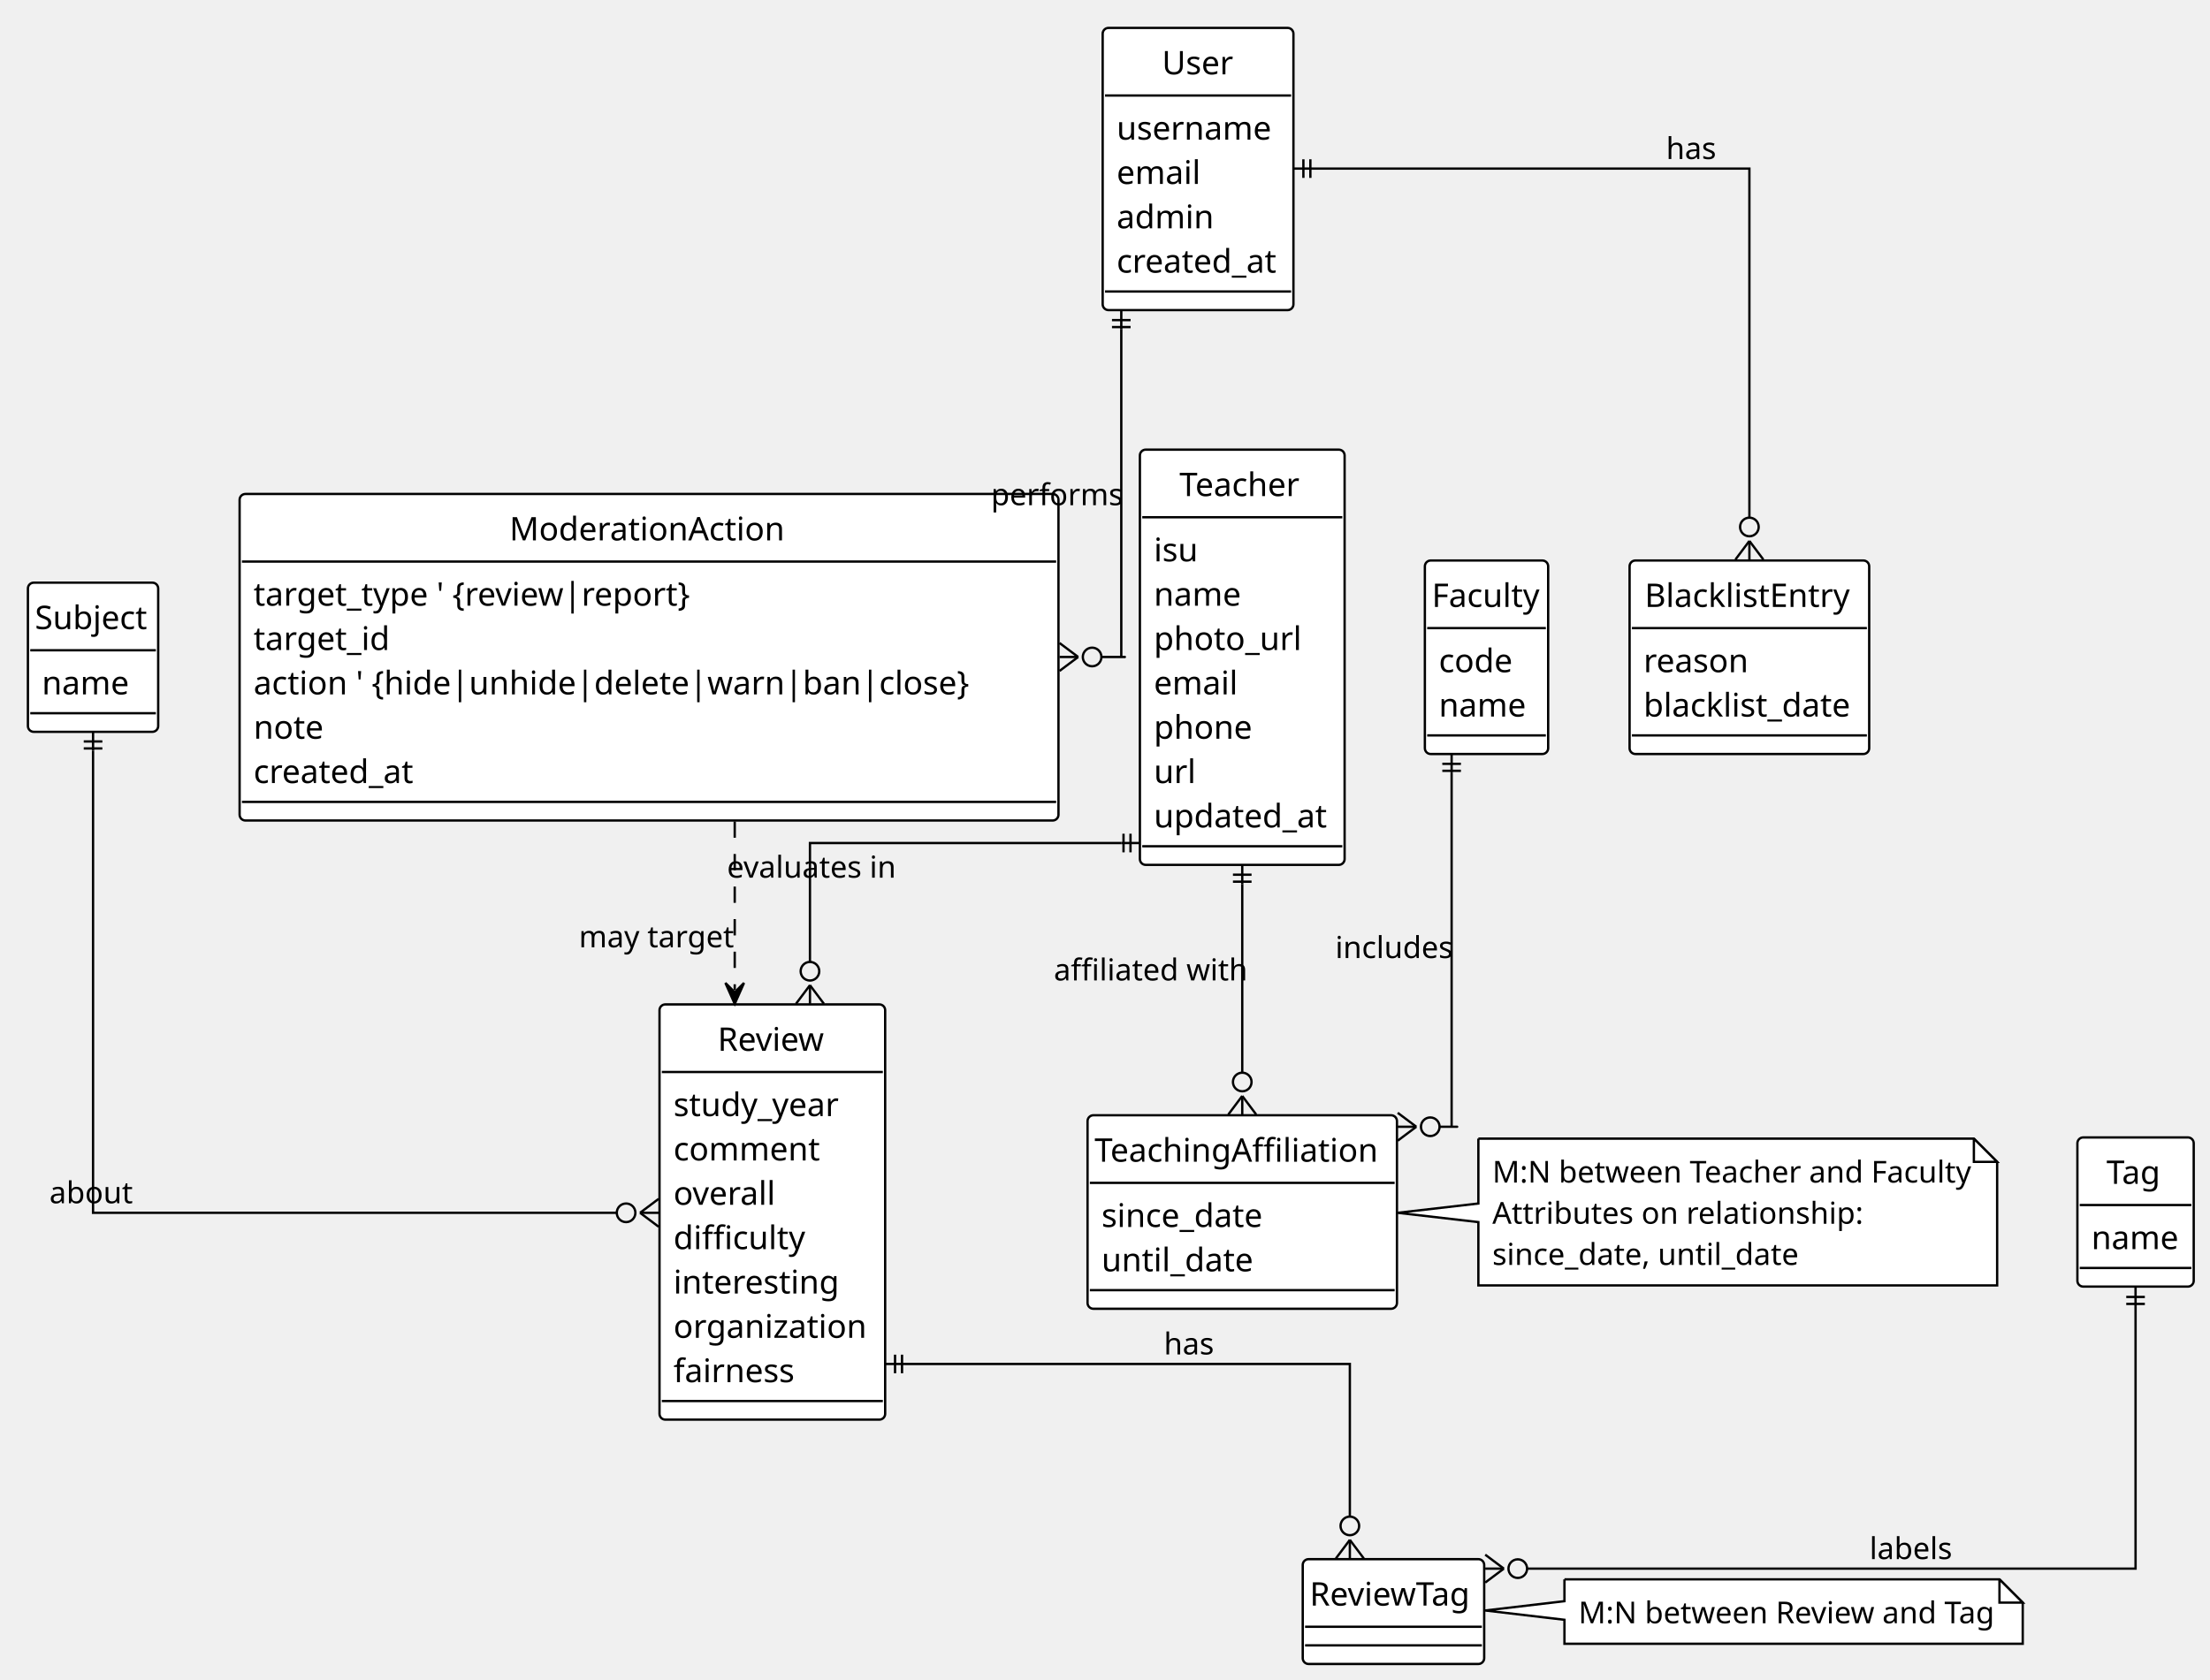
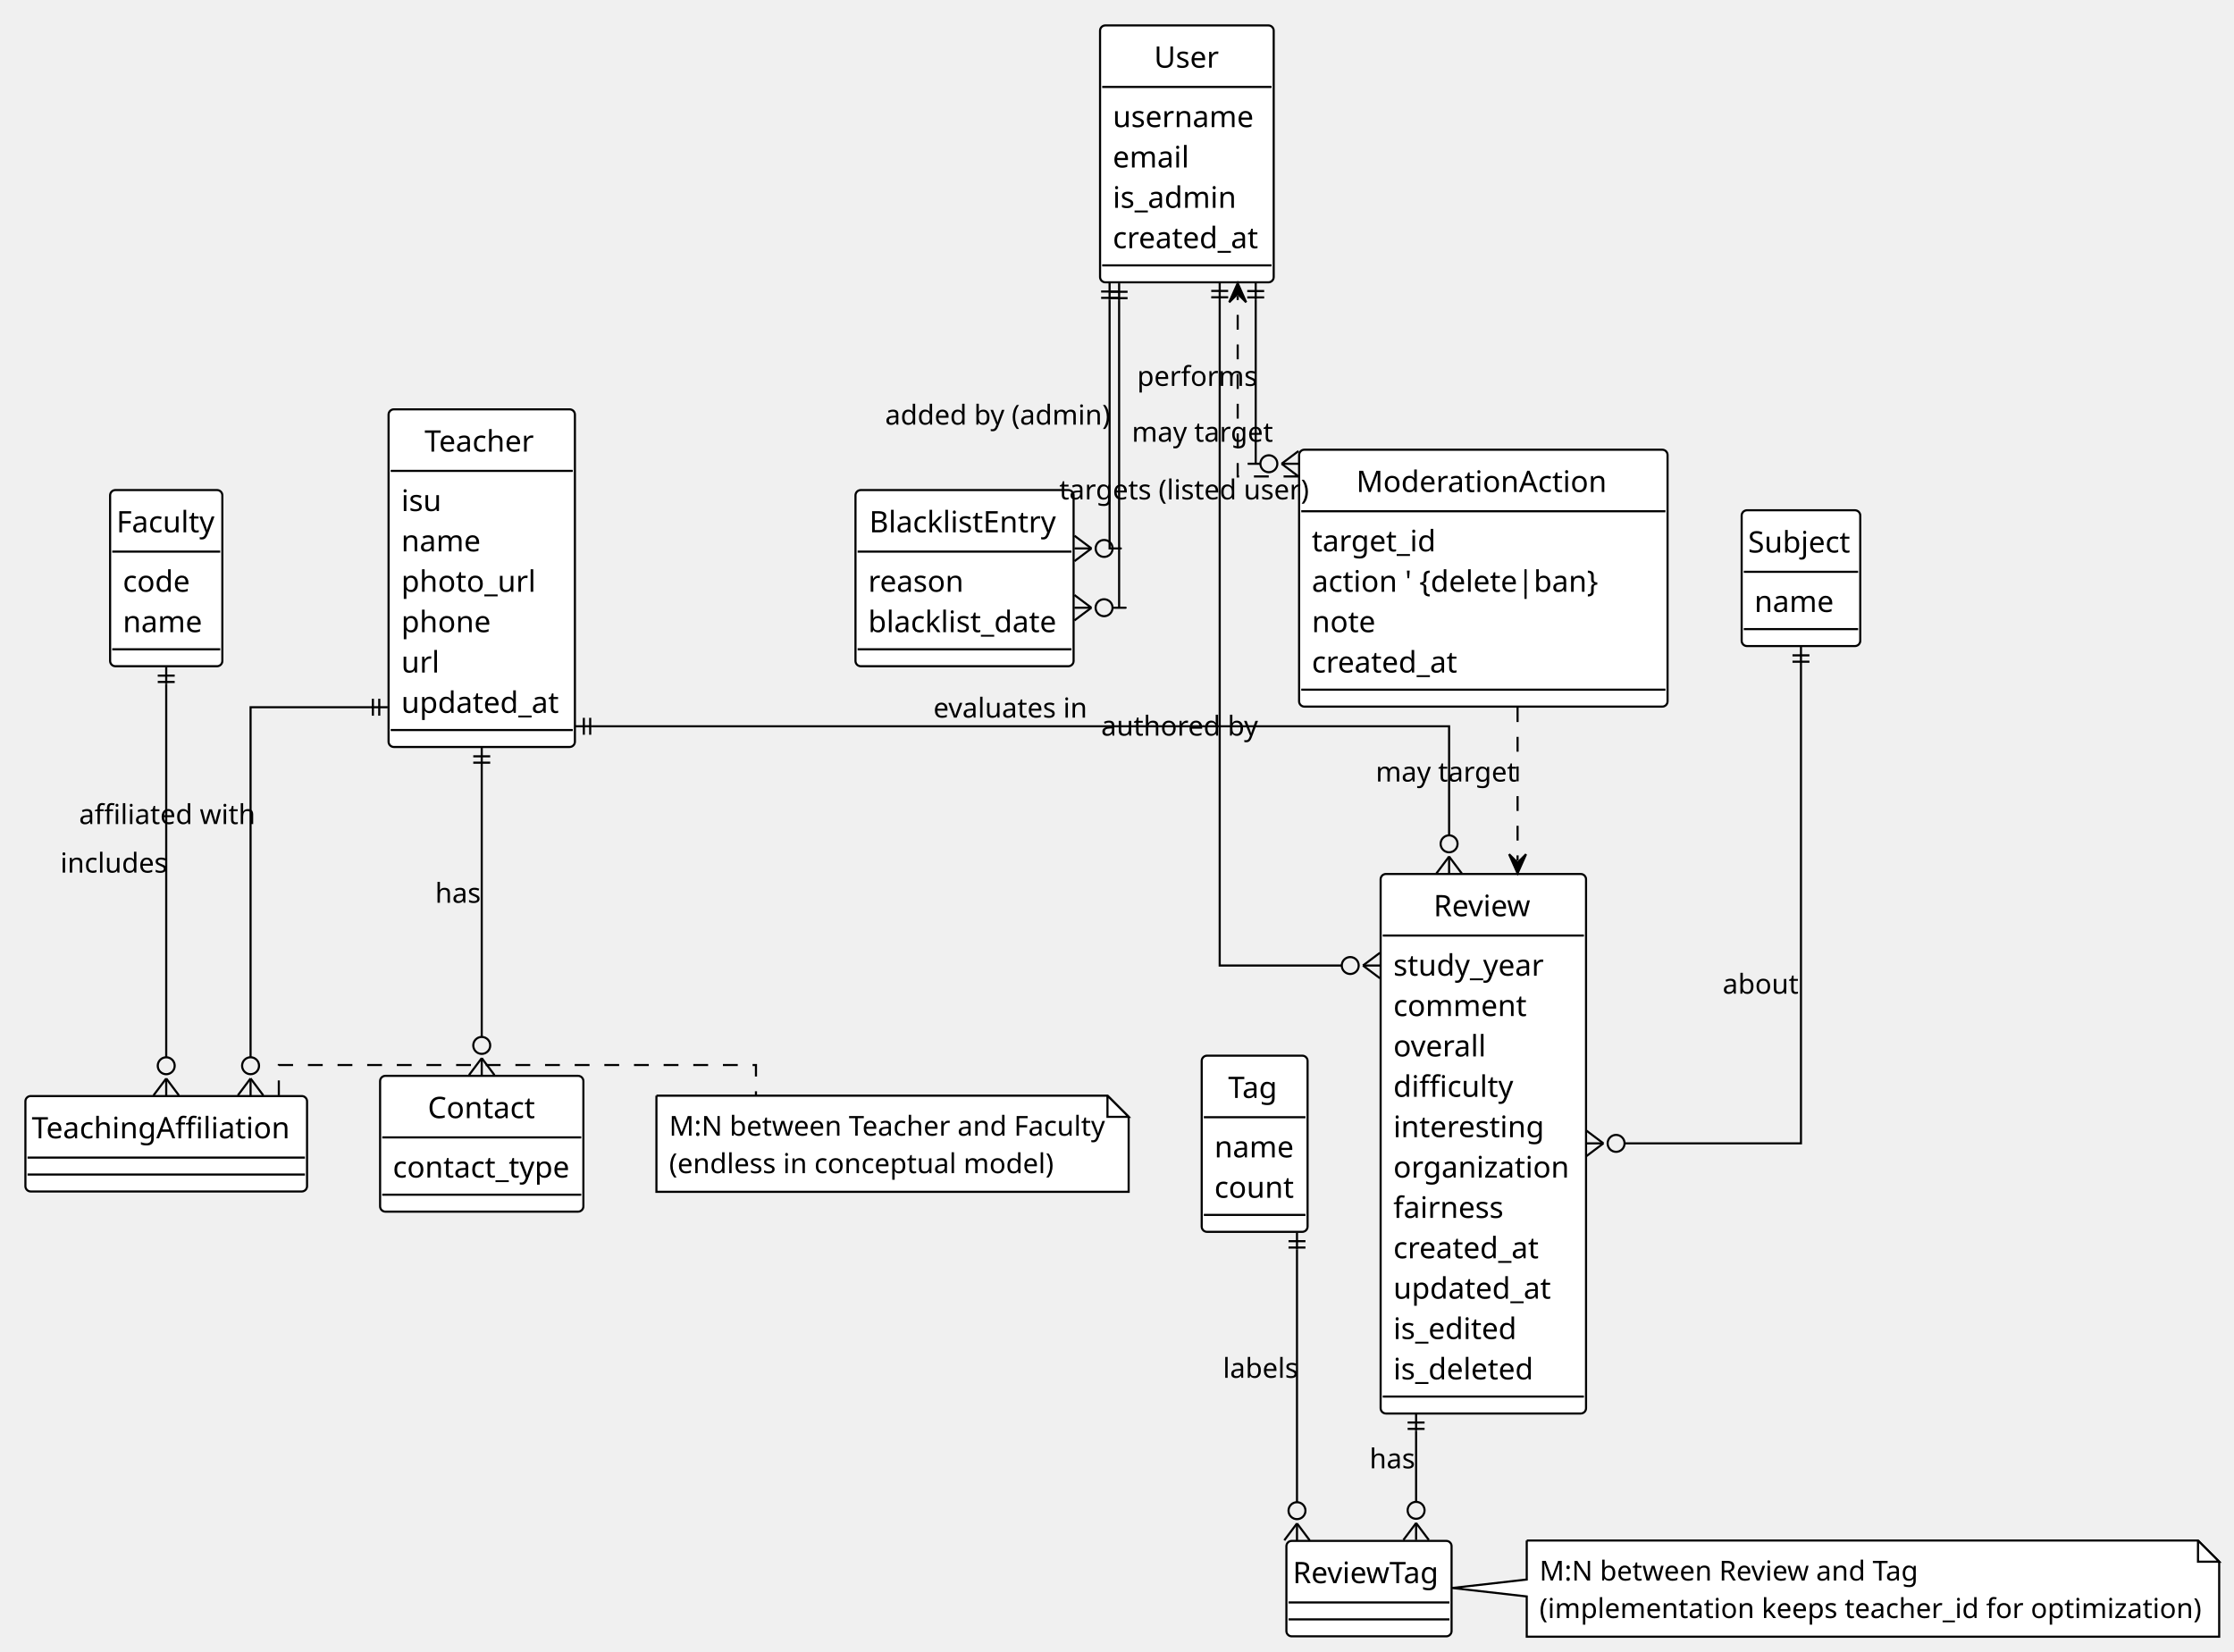
- <svg xmlns="http://www.w3.org/2000/svg" contentStyleType="text/css" height="722px" preserveAspectRatio="none" style="width:950px;height:722px;background:#FFFFFF;" version="1.1" viewBox="0 0 950 722" width="950px" zoomAndPan="magnify">
+ <svg xmlns="http://www.w3.org/2000/svg" contentStyleType="text/css" height="780px" preserveAspectRatio="none" style="width:1055px;height:780px;background:#FFFFFF;" version="1.1" viewBox="0 0 1055 780" width="1055px" zoomAndPan="magnify">
  <defs />
  <g>
    <g id="elem_User">
-       <rect codeLine="6" fill="#FFFFFF" height="121.34" id="User" rx="2.5" ry="2.5" style="stroke:#000000;stroke-width:1.0;" width="82" x="474" y="12" />
-       <text fill="#000000" font-family="Verdana" font-size="14" lengthAdjust="spacing" textLength="31" x="499.5" y="31.966">User</text>
-       <line style="stroke:#000000;stroke-width:1.0;" x1="475" x2="555" y1="41.068" y2="41.068" />
-       <text fill="#000000" font-family="Verdana" font-size="14" lengthAdjust="spacing" textLength="68" x="480" y="60.034">username</text>
-       <text fill="#000000" font-family="Verdana" font-size="14" lengthAdjust="spacing" textLength="37" x="480" y="79.102">email</text>
-       <text fill="#000000" font-family="Verdana" font-size="14" lengthAdjust="spacing" textLength="43" x="480" y="98.17">admin</text>
-       <text fill="#000000" font-family="Verdana" font-size="14" lengthAdjust="spacing" textLength="70" x="480" y="117.238">created_at</text>
-       <line style="stroke:#000000;stroke-width:1.0;" x1="475" x2="555" y1="125.34" y2="125.34" />
+       <rect codeLine="6" fill="#FFFFFF" height="121.34" id="User" rx="2.5" ry="2.5" style="stroke:#000000;stroke-width:1.0;" width="82" x="519.5" y="12" />
+       <text fill="#000000" font-family="Verdana" font-size="14" lengthAdjust="spacing" textLength="31" x="545" y="31.966">User</text>
+       <line style="stroke:#000000;stroke-width:1.0;" x1="520.5" x2="600.5" y1="41.068" y2="41.068" />
+       <text fill="#000000" font-family="Verdana" font-size="14" lengthAdjust="spacing" textLength="68" x="525.5" y="60.034">username</text>
+       <text fill="#000000" font-family="Verdana" font-size="14" lengthAdjust="spacing" textLength="37" x="525.5" y="79.102">email</text>
+       <text fill="#000000" font-family="Verdana" font-size="14" lengthAdjust="spacing" textLength="60" x="525.5" y="98.17">is_admin</text>
+       <text fill="#000000" font-family="Verdana" font-size="14" lengthAdjust="spacing" textLength="70" x="525.5" y="117.238">created_at</text>
+       <line style="stroke:#000000;stroke-width:1.0;" x1="520.5" x2="600.5" y1="125.34" y2="125.34" />
    </g>
    <g id="elem_Teacher">
-       <rect codeLine="13" fill="#FFFFFF" height="178.543" id="Teacher" rx="2.5" ry="2.5" style="stroke:#000000;stroke-width:1.0;" width="88" x="490" y="193.34" />
-       <text fill="#000000" font-family="Verdana" font-size="14" lengthAdjust="spacing" textLength="54" x="507" y="213.306">Teacher</text>
-       <line style="stroke:#000000;stroke-width:1.0;" x1="491" x2="577" y1="222.408" y2="222.408" />
-       <text fill="#000000" font-family="Verdana" font-size="14" lengthAdjust="spacing" textLength="20" x="496" y="241.374">isu</text>
-       <text fill="#000000" font-family="Verdana" font-size="14" lengthAdjust="spacing" textLength="38" x="496" y="260.442">name</text>
-       <text fill="#000000" font-family="Verdana" font-size="14" lengthAdjust="spacing" textLength="64" x="496" y="279.51">photo_url</text>
-       <text fill="#000000" font-family="Verdana" font-size="14" lengthAdjust="spacing" textLength="37" x="496" y="298.578">email</text>
-       <text fill="#000000" font-family="Verdana" font-size="14" lengthAdjust="spacing" textLength="43" x="496" y="317.646">phone</text>
-       <text fill="#000000" font-family="Verdana" font-size="14" lengthAdjust="spacing" textLength="19" x="496" y="336.713">url</text>
-       <text fill="#000000" font-family="Verdana" font-size="14" lengthAdjust="spacing" textLength="76" x="496" y="355.781">updated_at</text>
-       <line style="stroke:#000000;stroke-width:1.0;" x1="491" x2="577" y1="363.883" y2="363.883" />
+       <rect codeLine="13" fill="#FFFFFF" height="159.475" id="Teacher" rx="2.5" ry="2.5" style="stroke:#000000;stroke-width:1.0;" width="88" x="183.5" y="193.34" />
+       <text fill="#000000" font-family="Verdana" font-size="14" lengthAdjust="spacing" textLength="54" x="200.5" y="213.306">Teacher</text>
+       <line style="stroke:#000000;stroke-width:1.0;" x1="184.5" x2="270.5" y1="222.408" y2="222.408" />
+       <text fill="#000000" font-family="Verdana" font-size="14" lengthAdjust="spacing" textLength="20" x="189.5" y="241.374">isu</text>
+       <text fill="#000000" font-family="Verdana" font-size="14" lengthAdjust="spacing" textLength="38" x="189.5" y="260.442">name</text>
+       <text fill="#000000" font-family="Verdana" font-size="14" lengthAdjust="spacing" textLength="64" x="189.5" y="279.51">photo_url</text>
+       <text fill="#000000" font-family="Verdana" font-size="14" lengthAdjust="spacing" textLength="43" x="189.5" y="298.578">phone</text>
+       <text fill="#000000" font-family="Verdana" font-size="14" lengthAdjust="spacing" textLength="19" x="189.5" y="317.646">url</text>
+       <text fill="#000000" font-family="Verdana" font-size="14" lengthAdjust="spacing" textLength="76" x="189.5" y="336.713">updated_at</text>
+       <line style="stroke:#000000;stroke-width:1.0;" x1="184.5" x2="270.5" y1="344.815" y2="344.815" />
+     </g>
+     <g id="elem_Contact">
+       <rect codeLine="22" fill="#FFFFFF" height="64.136" id="Contact" rx="2.5" ry="2.5" style="stroke:#000000;stroke-width:1.0;" width="96" x="179.5" y="508.15" />
+       <text fill="#000000" font-family="Verdana" font-size="14" lengthAdjust="spacing" textLength="51" x="202" y="528.116">Contact</text>
+       <line style="stroke:#000000;stroke-width:1.0;" x1="180.5" x2="274.5" y1="537.218" y2="537.218" />
+       <text fill="#000000" font-family="Verdana" font-size="14" lengthAdjust="spacing" textLength="84" x="185.5" y="556.184">contact_type</text>
+       <line style="stroke:#000000;stroke-width:1.0;" x1="180.5" x2="274.5" y1="564.286" y2="564.286" />
    </g>
    <g id="elem_Subject">
-       <rect codeLine="23" fill="#FFFFFF" height="64.136" id="Subject" rx="2.5" ry="2.5" style="stroke:#000000;stroke-width:1.0;" width="56" x="12" y="250.54" />
-       <text fill="#000000" font-family="Verdana" font-size="14" lengthAdjust="spacing" textLength="50" x="15" y="270.506">Subject</text>
-       <line style="stroke:#000000;stroke-width:1.0;" x1="13" x2="67" y1="279.608" y2="279.608" />
-       <text fill="#000000" font-family="Verdana" font-size="14" lengthAdjust="spacing" textLength="38" x="18" y="298.574">name</text>
-       <line style="stroke:#000000;stroke-width:1.0;" x1="13" x2="67" y1="306.676" y2="306.676" />
+       <rect codeLine="26" fill="#FFFFFF" height="64.136" id="Subject" rx="2.5" ry="2.5" style="stroke:#000000;stroke-width:1.0;" width="56" x="822.5" y="241.01" />
+       <text fill="#000000" font-family="Verdana" font-size="14" lengthAdjust="spacing" textLength="50" x="825.5" y="260.976">Subject</text>
+       <line style="stroke:#000000;stroke-width:1.0;" x1="823.5" x2="877.5" y1="270.078" y2="270.078" />
+       <text fill="#000000" font-family="Verdana" font-size="14" lengthAdjust="spacing" textLength="38" x="828.5" y="289.044">name</text>
+       <line style="stroke:#000000;stroke-width:1.0;" x1="823.5" x2="877.5" y1="297.146" y2="297.146" />
    </g>
    <g id="elem_Tag">
-       <rect codeLine="27" fill="#FFFFFF" height="64.136" id="Tag" rx="2.5" ry="2.5" style="stroke:#000000;stroke-width:1.0;" width="50" x="893" y="489.08" />
-       <text fill="#000000" font-family="Verdana" font-size="14" lengthAdjust="spacing" textLength="25" x="905.5" y="509.046">Tag</text>
-       <line style="stroke:#000000;stroke-width:1.0;" x1="894" x2="942" y1="518.148" y2="518.148" />
-       <text fill="#000000" font-family="Verdana" font-size="14" lengthAdjust="spacing" textLength="38" x="899" y="537.114">name</text>
-       <line style="stroke:#000000;stroke-width:1.0;" x1="894" x2="942" y1="545.216" y2="545.216" />
+       <rect codeLine="30" fill="#FFFFFF" height="83.204" id="Tag" rx="2.5" ry="2.5" style="stroke:#000000;stroke-width:1.0;" width="50" x="567.5" y="498.62" />
+       <text fill="#000000" font-family="Verdana" font-size="14" lengthAdjust="spacing" textLength="25" x="580" y="518.586">Tag</text>
+       <line style="stroke:#000000;stroke-width:1.0;" x1="568.5" x2="616.5" y1="527.688" y2="527.688" />
+       <text fill="#000000" font-family="Verdana" font-size="14" lengthAdjust="spacing" textLength="38" x="573.5" y="546.654">name</text>
+       <text fill="#000000" font-family="Verdana" font-size="14" lengthAdjust="spacing" textLength="38" x="573.5" y="565.722">count</text>
+       <line style="stroke:#000000;stroke-width:1.0;" x1="568.5" x2="616.5" y1="573.824" y2="573.824" />
    </g>
    <g id="elem_Faculty">
-       <rect codeLine="31" fill="#FFFFFF" height="83.204" id="Faculty" rx="2.5" ry="2.5" style="stroke:#000000;stroke-width:1.0;" width="53" x="612.5" y="241.01" />
-       <text fill="#000000" font-family="Verdana" font-size="14" lengthAdjust="spacing" textLength="47" x="615.5" y="260.976">Faculty</text>
-       <line style="stroke:#000000;stroke-width:1.0;" x1="613.5" x2="664.5" y1="270.078" y2="270.078" />
-       <text fill="#000000" font-family="Verdana" font-size="14" lengthAdjust="spacing" textLength="32" x="618.5" y="289.044">code</text>
-       <text fill="#000000" font-family="Verdana" font-size="14" lengthAdjust="spacing" textLength="38" x="618.5" y="308.112">name</text>
-       <line style="stroke:#000000;stroke-width:1.0;" x1="613.5" x2="664.5" y1="316.214" y2="316.214" />
+       <rect codeLine="35" fill="#FFFFFF" height="83.204" id="Faculty" rx="2.5" ry="2.5" style="stroke:#000000;stroke-width:1.0;" width="53" x="52" y="231.47" />
+       <text fill="#000000" font-family="Verdana" font-size="14" lengthAdjust="spacing" textLength="47" x="55" y="251.436">Faculty</text>
+       <line style="stroke:#000000;stroke-width:1.0;" x1="53" x2="104" y1="260.538" y2="260.538" />
+       <text fill="#000000" font-family="Verdana" font-size="14" lengthAdjust="spacing" textLength="32" x="58" y="279.504">code</text>
+       <text fill="#000000" font-family="Verdana" font-size="14" lengthAdjust="spacing" textLength="38" x="58" y="298.572">name</text>
+       <line style="stroke:#000000;stroke-width:1.0;" x1="53" x2="104" y1="306.674" y2="306.674" />
    </g>
    <g id="elem_TeachingAffiliation">
-       <rect codeLine="37" fill="#FFFFFF" height="83.204" id="TeachingAffiliation" rx="2.5" ry="2.5" style="stroke:#000000;stroke-width:1.0;" width="133" x="467.5" y="479.55" />
-       <text fill="#000000" font-family="Verdana" font-size="14" lengthAdjust="spacing" textLength="127" x="470.5" y="499.516">TeachingAffiliation</text>
-       <line style="stroke:#000000;stroke-width:1.0;" x1="468.5" x2="599.5" y1="508.618" y2="508.618" />
-       <text fill="#000000" font-family="Verdana" font-size="14" lengthAdjust="spacing" textLength="71" x="473.5" y="527.584">since_date</text>
-       <text fill="#000000" font-family="Verdana" font-size="14" lengthAdjust="spacing" textLength="67" x="473.5" y="546.652">until_date</text>
-       <line style="stroke:#000000;stroke-width:1.0;" x1="468.5" x2="599.5" y1="554.754" y2="554.754" />
+       <rect codeLine="40" fill="#FFFFFF" height="45.068" id="TeachingAffiliation" rx="2.5" ry="2.5" style="stroke:#000000;stroke-width:1.0;" width="133" x="12" y="517.69" />
+       <text fill="#000000" font-family="Verdana" font-size="14" lengthAdjust="spacing" textLength="127" x="15" y="537.656">TeachingAffiliation</text>
+       <line style="stroke:#000000;stroke-width:1.0;" x1="13" x2="144" y1="546.758" y2="546.758" />
+       <line style="stroke:#000000;stroke-width:1.0;" x1="13" x2="144" y1="554.758" y2="554.758" />
    </g>
    <g id="elem_Review">
-       <rect codeLine="42" fill="#FFFFFF" height="178.543" id="Review" rx="2.5" ry="2.5" style="stroke:#000000;stroke-width:1.0;" width="97" x="283.5" y="431.88" />
-       <text fill="#000000" font-family="Verdana" font-size="14" lengthAdjust="spacing" textLength="47" x="308.5" y="451.846">Review</text>
-       <line style="stroke:#000000;stroke-width:1.0;" x1="284.5" x2="379.5" y1="460.948" y2="460.948" />
-       <text fill="#000000" font-family="Verdana" font-size="14" lengthAdjust="spacing" textLength="72" x="289.5" y="479.914">study_year</text>
-       <text fill="#000000" font-family="Verdana" font-size="14" lengthAdjust="spacing" textLength="63" x="289.5" y="498.982">comment</text>
-       <text fill="#000000" font-family="Verdana" font-size="14" lengthAdjust="spacing" textLength="45" x="289.5" y="518.05">overall</text>
-       <text fill="#000000" font-family="Verdana" font-size="14" lengthAdjust="spacing" textLength="59" x="289.5" y="537.118">difficulty</text>
-       <text fill="#000000" font-family="Verdana" font-size="14" lengthAdjust="spacing" textLength="74" x="289.5" y="556.186">interesting</text>
-       <text fill="#000000" font-family="Verdana" font-size="14" lengthAdjust="spacing" textLength="85" x="289.5" y="575.253">organization</text>
-       <text fill="#000000" font-family="Verdana" font-size="14" lengthAdjust="spacing" textLength="54" x="289.5" y="594.321">fairness</text>
-       <line style="stroke:#000000;stroke-width:1.0;" x1="284.5" x2="379.5" y1="602.423" y2="602.423" />
+       <rect codeLine="43" fill="#FFFFFF" height="254.815" id="Review" rx="2.5" ry="2.5" style="stroke:#000000;stroke-width:1.0;" width="97" x="652" y="412.81" />
+       <text fill="#000000" font-family="Verdana" font-size="14" lengthAdjust="spacing" textLength="47" x="677" y="432.776">Review</text>
+       <line style="stroke:#000000;stroke-width:1.0;" x1="653" x2="748" y1="441.878" y2="441.878" />
+       <text fill="#000000" font-family="Verdana" font-size="14" lengthAdjust="spacing" textLength="72" x="658" y="460.844">study_year</text>
+       <text fill="#000000" font-family="Verdana" font-size="14" lengthAdjust="spacing" textLength="63" x="658" y="479.912">comment</text>
+       <text fill="#000000" font-family="Verdana" font-size="14" lengthAdjust="spacing" textLength="45" x="658" y="498.98">overall</text>
+       <text fill="#000000" font-family="Verdana" font-size="14" lengthAdjust="spacing" textLength="59" x="658" y="518.048">difficulty</text>
+       <text fill="#000000" font-family="Verdana" font-size="14" lengthAdjust="spacing" textLength="74" x="658" y="537.115">interesting</text>
+       <text fill="#000000" font-family="Verdana" font-size="14" lengthAdjust="spacing" textLength="85" x="658" y="556.183">organization</text>
+       <text fill="#000000" font-family="Verdana" font-size="14" lengthAdjust="spacing" textLength="54" x="658" y="575.251">fairness</text>
+       <text fill="#000000" font-family="Verdana" font-size="14" lengthAdjust="spacing" textLength="70" x="658" y="594.319">created_at</text>
+       <text fill="#000000" font-family="Verdana" font-size="14" lengthAdjust="spacing" textLength="76" x="658" y="613.387">updated_at</text>
+       <text fill="#000000" font-family="Verdana" font-size="14" lengthAdjust="spacing" textLength="60" x="658" y="632.455">is_edited</text>
+       <text fill="#000000" font-family="Verdana" font-size="14" lengthAdjust="spacing" textLength="68" x="658" y="651.523">is_deleted</text>
+       <line style="stroke:#000000;stroke-width:1.0;" x1="653" x2="748" y1="659.625" y2="659.625" />
    </g>
    <g id="elem_ReviewTag">
-       <rect codeLine="53" fill="#FFFFFF" height="45.068" id="ReviewTag" rx="2.5" ry="2.5" style="stroke:#000000;stroke-width:1.0;" width="78" x="560" y="670.42" />
-       <text fill="#000000" font-family="Verdana" font-size="14" lengthAdjust="spacing" textLength="72" x="563" y="690.386">ReviewTag</text>
-       <line style="stroke:#000000;stroke-width:1.0;" x1="561" x2="637" y1="699.488" y2="699.488" />
-       <line style="stroke:#000000;stroke-width:1.0;" x1="561" x2="637" y1="707.488" y2="707.488" />
+       <rect codeLine="57" fill="#FFFFFF" height="45.068" id="ReviewTag" rx="2.5" ry="2.5" style="stroke:#000000;stroke-width:1.0;" width="78" x="607.5" y="727.8" />
+       <text fill="#000000" font-family="Verdana" font-size="14" lengthAdjust="spacing" textLength="72" x="610.5" y="747.766">ReviewTag</text>
+       <line style="stroke:#000000;stroke-width:1.0;" x1="608.5" x2="684.5" y1="756.868" y2="756.868" />
+       <line style="stroke:#000000;stroke-width:1.0;" x1="608.5" x2="684.5" y1="764.868" y2="764.868" />
    </g>
    <g id="elem_BlacklistEntry">
-       <rect codeLine="56" fill="#FFFFFF" height="83.204" id="BlacklistEntry" rx="2.5" ry="2.5" style="stroke:#000000;stroke-width:1.0;" width="103" x="700.5" y="241.01" />
-       <text fill="#000000" font-family="Verdana" font-size="14" lengthAdjust="spacing" textLength="90" x="707" y="260.976">BlacklistEntry</text>
-       <line style="stroke:#000000;stroke-width:1.0;" x1="701.5" x2="802.5" y1="270.078" y2="270.078" />
-       <text fill="#000000" font-family="Verdana" font-size="14" lengthAdjust="spacing" textLength="46" x="706.5" y="289.044">reason</text>
-       <text fill="#000000" font-family="Verdana" font-size="14" lengthAdjust="spacing" textLength="91" x="706.5" y="308.112">blacklist_date</text>
-       <line style="stroke:#000000;stroke-width:1.0;" x1="701.5" x2="802.5" y1="316.214" y2="316.214" />
+       <rect codeLine="60" fill="#FFFFFF" height="83.204" id="BlacklistEntry" rx="2.5" ry="2.5" style="stroke:#000000;stroke-width:1.0;" width="103" x="404" y="231.47" />
+       <text fill="#000000" font-family="Verdana" font-size="14" lengthAdjust="spacing" textLength="90" x="410.5" y="251.436">BlacklistEntry</text>
+       <line style="stroke:#000000;stroke-width:1.0;" x1="405" x2="506" y1="260.538" y2="260.538" />
+       <text fill="#000000" font-family="Verdana" font-size="14" lengthAdjust="spacing" textLength="46" x="410" y="279.504">reason</text>
+       <text fill="#000000" font-family="Verdana" font-size="14" lengthAdjust="spacing" textLength="91" x="410" y="298.572">blacklist_date</text>
+       <line style="stroke:#000000;stroke-width:1.0;" x1="405" x2="506" y1="306.674" y2="306.674" />
    </g>
    <g id="elem_ModerationAction">
-       <rect codeLine="61" fill="#FFFFFF" height="140.407" id="ModerationAction" rx="2.5" ry="2.5" style="stroke:#000000;stroke-width:1.0;" width="352" x="103" y="212.4" />
-       <text fill="#000000" font-family="Verdana" font-size="14" lengthAdjust="spacing" textLength="120" x="219" y="232.366">ModerationAction</text>
-       <line style="stroke:#000000;stroke-width:1.0;" x1="104" x2="454" y1="241.468" y2="241.468" />
-       <text fill="#000000" font-family="Verdana" font-size="14" lengthAdjust="spacing" textLength="195" x="109" y="260.434">target_type  ' {review|report}</text>
-       <text fill="#000000" font-family="Verdana" font-size="14" lengthAdjust="spacing" textLength="60" x="109" y="279.502">target_id</text>
-       <text fill="#000000" font-family="Verdana" font-size="14" lengthAdjust="spacing" textLength="340" x="109" y="298.57">action       ' {hide|unhide|delete|warn|ban|close}</text>
-       <text fill="#000000" font-family="Verdana" font-size="14" lengthAdjust="spacing" textLength="30" x="109" y="317.638">note</text>
-       <text fill="#000000" font-family="Verdana" font-size="14" lengthAdjust="spacing" textLength="70" x="109" y="336.705">created_at</text>
-       <line style="stroke:#000000;stroke-width:1.0;" x1="104" x2="454" y1="344.808" y2="344.808" />
-     </g>
-     <g id="elem_GMN21">
-       <path d="M635.5,489.59 L635.5,517.49 L600.81,521.49 L635.5,525.49 L635.5,552.708 A0,0 0 0 0 635.5,552.708 L858.5,552.708 A0,0 0 0 0 858.5,552.708 L858.5,499.59 L848.5,489.59 L635.5,489.59 A0,0 0 0 0 635.5,489.59 " fill="#FFFFFF" style="stroke:#000000;stroke-width:1.0;" />
-       <path d="M848.5,489.59 L848.5,499.59 L858.5,499.59 L848.5,489.59 " fill="#FFFFFF" style="stroke:#000000;stroke-width:1.0;" />
-       <text fill="#000000" font-family="Verdana" font-size="13" lengthAdjust="spacing" textLength="202" x="641.5" y="508.487">M:N between Teacher and Faculty</text>
-       <text fill="#000000" font-family="Verdana" font-size="13" lengthAdjust="spacing" textLength="156" x="641.5" y="526.193">Attributes on relationship:</text>
-       <text fill="#000000" font-family="Verdana" font-size="13" lengthAdjust="spacing" textLength="129" x="641.5" y="543.899">since_date, until_date</text>
-     </g>
-     <g id="elem_GMN24">
-       <path d="M672.5,679.1 L672.5,688.49 L638.46,692.49 L672.5,696.49 L672.5,706.806 A0,0 0 0 0 672.5,706.806 L869.5,706.806 A0,0 0 0 0 869.5,706.806 L869.5,689.1 L859.5,679.1 L672.5,679.1 A0,0 0 0 0 672.5,679.1 " fill="#FFFFFF" style="stroke:#000000;stroke-width:1.0;" />
-       <path d="M859.5,679.1 L859.5,689.1 L869.5,689.1 L859.5,679.1 " fill="#FFFFFF" style="stroke:#000000;stroke-width:1.0;" />
-       <text fill="#000000" font-family="Verdana" font-size="13" lengthAdjust="spacing" textLength="176" x="678.5" y="697.997">M:N between Review and Tag</text>
+       <rect codeLine="65" fill="#FFFFFF" height="121.34" id="ModerationAction" rx="2.5" ry="2.5" style="stroke:#000000;stroke-width:1.0;" width="174" x="613.5" y="212.41" />
+       <text fill="#000000" font-family="Verdana" font-size="14" lengthAdjust="spacing" textLength="120" x="640.5" y="232.376">ModerationAction</text>
+       <line style="stroke:#000000;stroke-width:1.0;" x1="614.5" x2="786.5" y1="241.478" y2="241.478" />
+       <text fill="#000000" font-family="Verdana" font-size="14" lengthAdjust="spacing" textLength="60" x="619.5" y="260.444">target_id</text>
+       <text fill="#000000" font-family="Verdana" font-size="14" lengthAdjust="spacing" textLength="162" x="619.5" y="279.512">action       ' {delete|ban}</text>
+       <text fill="#000000" font-family="Verdana" font-size="14" lengthAdjust="spacing" textLength="30" x="619.5" y="298.58">note</text>
+       <text fill="#000000" font-family="Verdana" font-size="14" lengthAdjust="spacing" textLength="70" x="619.5" y="317.648">created_at</text>
+       <line style="stroke:#000000;stroke-width:1.0;" x1="614.5" x2="786.5" y1="325.75" y2="325.75" />
+     </g>
+     <g id="elem_GMN26">
+       <path d="M310,517.51 L310,562.922 L533,562.922 L533,527.51 L523,517.51 L310,517.51 " fill="#FFFFFF" style="stroke:#000000;stroke-width:1.0;" />
+       <path d="M523,517.51 L523,527.51 L533,527.51 L523,517.51 " fill="#FFFFFF" style="stroke:#000000;stroke-width:1.0;" />
+       <text fill="#000000" font-family="Verdana" font-size="13" lengthAdjust="spacing" textLength="202" x="316" y="536.407">M:N between Teacher and Faculty</text>
+       <text fill="#000000" font-family="Verdana" font-size="13" lengthAdjust="spacing" textLength="177" x="316" y="554.113">(endless in conceptual model)</text>
+     </g>
+     <g id="elem_GMN29">
+       <path d="M721,727.63 L721,746.04 L685.8,750.04 L721,754.04 L721,773.042 A0,0 0 0 0 721,773.042 L1048,773.042 A0,0 0 0 0 1048,773.042 L1048,737.63 L1038,727.63 L721,727.63 A0,0 0 0 0 721,727.63 " fill="#FFFFFF" style="stroke:#000000;stroke-width:1.0;" />
+       <path d="M1038,727.63 L1038,737.63 L1048,737.63 L1038,727.63 " fill="#FFFFFF" style="stroke:#000000;stroke-width:1.0;" />
+       <text fill="#000000" font-family="Verdana" font-size="13" lengthAdjust="spacing" textLength="176" x="727" y="746.527">M:N between Review and Tag</text>
+       <text fill="#000000" font-family="Verdana" font-size="13" lengthAdjust="spacing" textLength="306" x="727" y="764.233">(implementation keeps teacher_id for optimization)</text>
    </g>
    <g id="link_Teacher_Review">
-       <path codeLine="70" d="M481.96,362.49 C427.01,362.49 348.17,362.49 348.17,362.49 C348.17,362.49 348.17,377.63 348.17,413.62 " fill="none" id="Teacher-Review" style="stroke:#000000;stroke-width:1.0;" />
-       <line style="stroke:#000000;stroke-width:1.0;" x1="485.96" x2="485.96" y1="358.49" y2="366.49" />
-       <line style="stroke:#000000;stroke-width:1.0;" x1="482.96" x2="482.96" y1="358.49" y2="366.49" />
-       <line style="stroke:#000000;stroke-width:1.0;" x1="481.96" x2="489.96" y1="362.49" y2="362.49" />
-       <line style="stroke:#000000;stroke-width:1.0;" x1="348.17" x2="354.17" y1="423.62" y2="431.62" />
-       <line style="stroke:#000000;stroke-width:1.0;" x1="348.17" x2="342.17" y1="423.62" y2="431.62" />
-       <line style="stroke:#000000;stroke-width:1.0;" x1="348.17" x2="348.17" y1="423.62" y2="431.62" />
-       <ellipse cx="348.17" cy="417.62" fill="none" rx="4" ry="4" style="stroke:#000000;stroke-width:1.0;" />
-       <text fill="#000000" font-family="Verdana" font-size="13" lengthAdjust="spacing" textLength="71" x="312.5" y="377.387">evaluates in</text>
+       <path codeLine="73" d="M279.72,343.04 C394.37,343.04 684.33,343.04 684.33,343.04 C684.33,343.04 684.33,356.65 684.33,394.56 " fill="none" id="Teacher-Review" style="stroke:#000000;stroke-width:1.0;" />
+       <line style="stroke:#000000;stroke-width:1.0;" x1="275.72" x2="275.72" y1="347.04" y2="339.04" />
+       <line style="stroke:#000000;stroke-width:1.0;" x1="278.72" x2="278.72" y1="347.04" y2="339.04" />
+       <line style="stroke:#000000;stroke-width:1.0;" x1="279.72" x2="271.72" y1="343.04" y2="343.04" />
+       <line style="stroke:#000000;stroke-width:1.0;" x1="684.33" x2="690.33" y1="404.56" y2="412.56" />
+       <line style="stroke:#000000;stroke-width:1.0;" x1="684.33" x2="678.33" y1="404.56" y2="412.56" />
+       <line style="stroke:#000000;stroke-width:1.0;" x1="684.33" x2="684.33" y1="404.56" y2="412.56" />
+       <ellipse cx="684.33" cy="398.56" fill="none" rx="4" ry="4" style="stroke:#000000;stroke-width:1.0;" />
+       <text fill="#000000" font-family="Verdana" font-size="13" lengthAdjust="spacing" textLength="71" x="440.78" y="338.937">evaluates in</text>
    </g>
    <g id="link_Subject_Review">
-       <path codeLine="71" d="M40,322.82 C40,388.03 40,521.49 40,521.49 C40,521.49 182,521.49 265.13,521.49 " fill="none" id="Subject-Review" style="stroke:#000000;stroke-width:1.0;" />
-       <line style="stroke:#000000;stroke-width:1.0;" x1="36" x2="44" y1="318.82" y2="318.82" />
-       <line style="stroke:#000000;stroke-width:1.0;" x1="36" x2="44" y1="321.82" y2="321.82" />
-       <line style="stroke:#000000;stroke-width:1.0;" x1="40" x2="40" y1="322.82" y2="314.82" />
-       <line style="stroke:#000000;stroke-width:1.0;" x1="275.13" x2="283.13" y1="521.49" y2="515.49" />
-       <line style="stroke:#000000;stroke-width:1.0;" x1="275.13" x2="283.13" y1="521.49" y2="527.49" />
-       <line style="stroke:#000000;stroke-width:1.0;" x1="275.13" x2="283.13" y1="521.49" y2="521.49" />
-       <ellipse cx="269.13" cy="521.49" fill="none" rx="4" ry="4" style="stroke:#000000;stroke-width:1.0;" />
-       <text fill="#000000" font-family="Verdana" font-size="13" lengthAdjust="spacing" textLength="36" x="21.23" y="517.387">about</text>
+       <path codeLine="74" d="M850.5,313.54 C850.5,384.69 850.5,540.04 850.5,540.04 C850.5,540.04 811,540.04 767.2,540.04 " fill="none" id="Subject-Review" style="stroke:#000000;stroke-width:1.0;" />
+       <line style="stroke:#000000;stroke-width:1.0;" x1="846.5" x2="854.5" y1="309.54" y2="309.54" />
+       <line style="stroke:#000000;stroke-width:1.0;" x1="846.5" x2="854.5" y1="312.54" y2="312.54" />
+       <line style="stroke:#000000;stroke-width:1.0;" x1="850.5" x2="850.5" y1="313.54" y2="305.54" />
+       <line style="stroke:#000000;stroke-width:1.0;" x1="757.2" x2="749.2" y1="540.04" y2="546.04" />
+       <line style="stroke:#000000;stroke-width:1.0;" x1="757.2" x2="749.2" y1="540.04" y2="534.04" />
+       <line style="stroke:#000000;stroke-width:1.0;" x1="757.2" x2="749.2" y1="540.04" y2="540.04" />
+       <ellipse cx="763.2" cy="540.04" fill="none" rx="4" ry="4" style="stroke:#000000;stroke-width:1.0;" />
+       <text fill="#000000" font-family="Verdana" font-size="13" lengthAdjust="spacing" textLength="36" x="813.5" y="469.337">about</text>
+     </g>
+     <g id="link_User_Review">
+       <path codeLine="75" d="M576,141.41 C576,249.51 576,456.04 576,456.04 C576,456.04 598.77,456.04 633.65,456.04 " fill="none" id="User-Review" style="stroke:#000000;stroke-width:1.0;" />
+       <line style="stroke:#000000;stroke-width:1.0;" x1="572" x2="580" y1="137.41" y2="137.41" />
+       <line style="stroke:#000000;stroke-width:1.0;" x1="572" x2="580" y1="140.41" y2="140.41" />
+       <line style="stroke:#000000;stroke-width:1.0;" x1="576" x2="576" y1="141.41" y2="133.41" />
+       <line style="stroke:#000000;stroke-width:1.0;" x1="643.65" x2="651.65" y1="456.04" y2="450.04" />
+       <line style="stroke:#000000;stroke-width:1.0;" x1="643.65" x2="651.65" y1="456.04" y2="462.04" />
+       <line style="stroke:#000000;stroke-width:1.0;" x1="643.65" x2="651.65" y1="456.04" y2="456.04" />
+       <ellipse cx="637.65" cy="456.04" fill="none" rx="4" ry="4" style="stroke:#000000;stroke-width:1.0;" />
+       <text fill="#000000" font-family="Verdana" font-size="13" lengthAdjust="spacing" textLength="74" x="520" y="347.447">authored by</text>
    </g>
    <g id="link_Review_ReviewTag">
-       <path codeLine="72" d="M388.75,586.49 C461.05,586.49 580.25,586.49 580.25,586.49 C580.25,586.49 580.25,620.83 580.25,652.12 " fill="none" id="Review-ReviewTag" style="stroke:#000000;stroke-width:1.0;" />
-       <line style="stroke:#000000;stroke-width:1.0;" x1="384.75" x2="384.75" y1="590.49" y2="582.49" />
-       <line style="stroke:#000000;stroke-width:1.0;" x1="387.75" x2="387.75" y1="590.49" y2="582.49" />
-       <line style="stroke:#000000;stroke-width:1.0;" x1="388.75" x2="380.75" y1="586.49" y2="586.49" />
-       <line style="stroke:#000000;stroke-width:1.0;" x1="580.25" x2="586.25" y1="662.12" y2="670.12" />
-       <line style="stroke:#000000;stroke-width:1.0;" x1="580.25" x2="574.25" y1="662.12" y2="670.12" />
-       <line style="stroke:#000000;stroke-width:1.0;" x1="580.25" x2="580.25" y1="662.12" y2="670.12" />
-       <ellipse cx="580.25" cy="656.12" fill="none" rx="4" ry="4" style="stroke:#000000;stroke-width:1.0;" />
-       <text fill="#000000" font-family="Verdana" font-size="13" lengthAdjust="spacing" textLength="21" x="500.31" y="582.387">has</text>
+       <path codeLine="77" d="M668.75,675.89 C668.75,698.75 668.75,694.11 668.75,709.36 " fill="none" id="Review-ReviewTag" style="stroke:#000000;stroke-width:1.0;" />
+       <line style="stroke:#000000;stroke-width:1.0;" x1="664.75" x2="672.75" y1="671.89" y2="671.89" />
+       <line style="stroke:#000000;stroke-width:1.0;" x1="664.75" x2="672.75" y1="674.89" y2="674.89" />
+       <line style="stroke:#000000;stroke-width:1.0;" x1="668.75" x2="668.75" y1="675.89" y2="667.89" />
+       <line style="stroke:#000000;stroke-width:1.0;" x1="668.75" x2="674.75" y1="719.36" y2="727.36" />
+       <line style="stroke:#000000;stroke-width:1.0;" x1="668.75" x2="662.75" y1="719.36" y2="727.36" />
+       <line style="stroke:#000000;stroke-width:1.0;" x1="668.75" x2="668.75" y1="719.36" y2="727.36" />
+       <ellipse cx="668.75" cy="713.36" fill="none" rx="4" ry="4" style="stroke:#000000;stroke-width:1.0;" />
+       <text fill="#000000" font-family="Verdana" font-size="13" lengthAdjust="spacing" textLength="21" x="646.75" y="693.527">has</text>
    </g>
    <g id="link_Tag_ReviewTag">
-       <path codeLine="73" d="M918,561.67 C918,606.68 918,674.49 918,674.49 C918,674.49 741.78,674.49 656.44,674.49 " fill="none" id="Tag-ReviewTag" style="stroke:#000000;stroke-width:1.0;" />
-       <line style="stroke:#000000;stroke-width:1.0;" x1="914" x2="922" y1="557.67" y2="557.67" />
-       <line style="stroke:#000000;stroke-width:1.0;" x1="914" x2="922" y1="560.67" y2="560.67" />
-       <line style="stroke:#000000;stroke-width:1.0;" x1="918" x2="918" y1="561.67" y2="553.67" />
-       <line style="stroke:#000000;stroke-width:1.0;" x1="646.44" x2="638.44" y1="674.49" y2="680.49" />
-       <line style="stroke:#000000;stroke-width:1.0;" x1="646.44" x2="638.44" y1="674.49" y2="668.49" />
-       <line style="stroke:#000000;stroke-width:1.0;" x1="646.44" x2="638.44" y1="674.49" y2="674.49" />
-       <ellipse cx="652.44" cy="674.49" fill="none" rx="4" ry="4" style="stroke:#000000;stroke-width:1.0;" />
-       <text fill="#000000" font-family="Verdana" font-size="13" lengthAdjust="spacing" textLength="34" x="803.63" y="670.387">labels</text>
+       <path codeLine="78" d="M612.5,590.24 C612.5,633.95 612.5,674.77 612.5,709.53 " fill="none" id="Tag-ReviewTag" style="stroke:#000000;stroke-width:1.0;" />
+       <line style="stroke:#000000;stroke-width:1.0;" x1="608.5" x2="616.5" y1="586.24" y2="586.24" />
+       <line style="stroke:#000000;stroke-width:1.0;" x1="608.5" x2="616.5" y1="589.24" y2="589.24" />
+       <line style="stroke:#000000;stroke-width:1.0;" x1="612.5" x2="612.5" y1="590.24" y2="582.24" />
+       <line style="stroke:#000000;stroke-width:1.0;" x1="612.5" x2="618.5" y1="719.53" y2="727.53" />
+       <line style="stroke:#000000;stroke-width:1.0;" x1="612.5" x2="606.5" y1="719.53" y2="727.53" />
+       <line style="stroke:#000000;stroke-width:1.0;" x1="612.5" x2="612.5" y1="719.53" y2="727.53" />
+       <ellipse cx="612.5" cy="713.53" fill="none" rx="4" ry="4" style="stroke:#000000;stroke-width:1.0;" />
+       <text fill="#000000" font-family="Verdana" font-size="13" lengthAdjust="spacing" textLength="34" x="577.5" y="650.777">labels</text>
    </g>
    <g id="link_Teacher_TeachingAffiliation">
-       <path codeLine="75" d="M534,380.11 C534,416.86 534,431.64 534,461.24 " fill="none" id="Teacher-TeachingAffiliation" style="stroke:#000000;stroke-width:1.0;" />
-       <line style="stroke:#000000;stroke-width:1.0;" x1="530" x2="538" y1="376.11" y2="376.11" />
-       <line style="stroke:#000000;stroke-width:1.0;" x1="530" x2="538" y1="379.11" y2="379.11" />
-       <line style="stroke:#000000;stroke-width:1.0;" x1="534" x2="534" y1="380.11" y2="372.11" />
-       <line style="stroke:#000000;stroke-width:1.0;" x1="534" x2="540" y1="471.24" y2="479.24" />
-       <line style="stroke:#000000;stroke-width:1.0;" x1="534" x2="528" y1="471.24" y2="479.24" />
-       <line style="stroke:#000000;stroke-width:1.0;" x1="534" x2="534" y1="471.24" y2="479.24" />
-       <ellipse cx="534" cy="465.24" fill="none" rx="4" ry="4" style="stroke:#000000;stroke-width:1.0;" />
-       <text fill="#000000" font-family="Verdana" font-size="13" lengthAdjust="spacing" textLength="80" x="453" y="421.577">affiliated with</text>
+       <path codeLine="80" d="M175.1,334.04 C144.87,334.04 118.33,334.04 118.33,334.04 C118.33,334.04 118.33,445.69 118.33,499.37 " fill="none" id="Teacher-TeachingAffiliation" style="stroke:#000000;stroke-width:1.0;" />
+       <line style="stroke:#000000;stroke-width:1.0;" x1="179.1" x2="179.1" y1="330.04" y2="338.04" />
+       <line style="stroke:#000000;stroke-width:1.0;" x1="176.1" x2="176.1" y1="330.04" y2="338.04" />
+       <line style="stroke:#000000;stroke-width:1.0;" x1="175.1" x2="183.1" y1="334.04" y2="334.04" />
+       <line style="stroke:#000000;stroke-width:1.0;" x1="118.33" x2="124.33" y1="509.37" y2="517.37" />
+       <line style="stroke:#000000;stroke-width:1.0;" x1="118.33" x2="112.33" y1="509.37" y2="517.37" />
+       <line style="stroke:#000000;stroke-width:1.0;" x1="118.33" x2="118.33" y1="509.37" y2="517.37" />
+       <ellipse cx="118.33" cy="503.37" fill="none" rx="4" ry="4" style="stroke:#000000;stroke-width:1.0;" />
+       <text fill="#000000" font-family="Verdana" font-size="13" lengthAdjust="spacing" textLength="80" x="37.33" y="389.217">affiliated with</text>
    </g>
    <g id="link_Faculty_TeachingAffiliation">
-       <path codeLine="76" d="M624,332.44 C624,391.57 624,484.49 624,484.49 C624,484.49 632.08,484.49 618.82,484.49 " fill="none" id="Faculty-TeachingAffiliation" style="stroke:#000000;stroke-width:1.0;" />
-       <line style="stroke:#000000;stroke-width:1.0;" x1="620" x2="628" y1="328.44" y2="328.44" />
-       <line style="stroke:#000000;stroke-width:1.0;" x1="620" x2="628" y1="331.44" y2="331.44" />
-       <line style="stroke:#000000;stroke-width:1.0;" x1="624" x2="624" y1="332.44" y2="324.44" />
-       <line style="stroke:#000000;stroke-width:1.0;" x1="608.82" x2="600.82" y1="484.49" y2="490.49" />
-       <line style="stroke:#000000;stroke-width:1.0;" x1="608.82" x2="600.82" y1="484.49" y2="478.49" />
-       <line style="stroke:#000000;stroke-width:1.0;" x1="608.82" x2="600.82" y1="484.49" y2="484.49" />
-       <ellipse cx="614.82" cy="484.49" fill="none" rx="4" ry="4" style="stroke:#000000;stroke-width:1.0;" />
-       <text fill="#000000" font-family="Verdana" font-size="13" lengthAdjust="spacing" textLength="49" x="574" y="411.947">includes</text>
+       <path codeLine="81" d="M78.5,323.11 C78.5,380.27 78.5,454.52 78.5,499.38 " fill="none" id="Faculty-TeachingAffiliation" style="stroke:#000000;stroke-width:1.0;" />
+       <line style="stroke:#000000;stroke-width:1.0;" x1="74.5" x2="82.5" y1="319.11" y2="319.11" />
+       <line style="stroke:#000000;stroke-width:1.0;" x1="74.5" x2="82.5" y1="322.11" y2="322.11" />
+       <line style="stroke:#000000;stroke-width:1.0;" x1="78.5" x2="78.5" y1="323.11" y2="315.11" />
+       <line style="stroke:#000000;stroke-width:1.0;" x1="78.5" x2="84.5" y1="509.38" y2="517.38" />
+       <line style="stroke:#000000;stroke-width:1.0;" x1="78.5" x2="72.5" y1="509.38" y2="517.38" />
+       <line style="stroke:#000000;stroke-width:1.0;" x1="78.5" x2="78.5" y1="509.38" y2="517.38" />
+       <ellipse cx="78.5" cy="503.38" fill="none" rx="4" ry="4" style="stroke:#000000;stroke-width:1.0;" />
+       <text fill="#000000" font-family="Verdana" font-size="13" lengthAdjust="spacing" textLength="49" x="28.5" y="412.147">includes</text>
+     </g>
+     <g id="link_Teacher_Contact">
+       <path codeLine="83" d="M227.5,361.23 C227.5,413.02 227.5,451.64 227.5,489.77 " fill="none" id="Teacher-Contact" style="stroke:#000000;stroke-width:1.0;" />
+       <line style="stroke:#000000;stroke-width:1.0;" x1="223.5" x2="231.5" y1="357.23" y2="357.23" />
+       <line style="stroke:#000000;stroke-width:1.0;" x1="223.5" x2="231.5" y1="360.23" y2="360.23" />
+       <line style="stroke:#000000;stroke-width:1.0;" x1="227.5" x2="227.5" y1="361.23" y2="353.23" />
+       <line style="stroke:#000000;stroke-width:1.0;" x1="227.5" x2="233.5" y1="499.77" y2="507.77" />
+       <line style="stroke:#000000;stroke-width:1.0;" x1="227.5" x2="221.5" y1="499.77" y2="507.77" />
+       <line style="stroke:#000000;stroke-width:1.0;" x1="227.5" x2="227.5" y1="499.77" y2="507.77" />
+       <ellipse cx="227.5" cy="493.77" fill="none" rx="4" ry="4" style="stroke:#000000;stroke-width:1.0;" />
+       <text fill="#000000" font-family="Verdana" font-size="13" lengthAdjust="spacing" textLength="21" x="205.5" y="426.397">has</text>
    </g>
    <g id="link_User_BlacklistEntry">
-       <path codeLine="78" d="M564.28,72.49 C632.18,72.49 752,72.49 752,72.49 C752,72.49 752,161.27 752,222.59 " fill="none" id="User-BlacklistEntry" style="stroke:#000000;stroke-width:1.0;" />
-       <line style="stroke:#000000;stroke-width:1.0;" x1="560.28" x2="560.28" y1="76.49" y2="68.49" />
-       <line style="stroke:#000000;stroke-width:1.0;" x1="563.28" x2="563.28" y1="76.49" y2="68.49" />
-       <line style="stroke:#000000;stroke-width:1.0;" x1="564.28" x2="556.28" y1="72.49" y2="72.49" />
-       <line style="stroke:#000000;stroke-width:1.0;" x1="752" x2="758" y1="232.59" y2="240.59" />
-       <line style="stroke:#000000;stroke-width:1.0;" x1="752" x2="746" y1="232.59" y2="240.59" />
-       <line style="stroke:#000000;stroke-width:1.0;" x1="752" x2="752" y1="232.59" y2="240.59" />
-       <ellipse cx="752" cy="226.59" fill="none" rx="4" ry="4" style="stroke:#000000;stroke-width:1.0;" />
-       <text fill="#000000" font-family="Verdana" font-size="13" lengthAdjust="spacing" textLength="21" x="716.19" y="68.387">has</text>
+       <path codeLine="85" d="M524,141.69 C524,196.05 524,259.04 524,259.04 C524,259.04 534.97,259.04 525.42,259.04 " fill="none" id="User-BlacklistEntry" style="stroke:#000000;stroke-width:1.0;" />
+       <line style="stroke:#000000;stroke-width:1.0;" x1="520" x2="528" y1="137.69" y2="137.69" />
+       <line style="stroke:#000000;stroke-width:1.0;" x1="520" x2="528" y1="140.69" y2="140.69" />
+       <line style="stroke:#000000;stroke-width:1.0;" x1="524" x2="524" y1="141.69" y2="133.69" />
+       <line style="stroke:#000000;stroke-width:1.0;" x1="515.42" x2="507.42" y1="259.04" y2="265.04" />
+       <line style="stroke:#000000;stroke-width:1.0;" x1="515.42" x2="507.42" y1="259.04" y2="253.04" />
+       <line style="stroke:#000000;stroke-width:1.0;" x1="515.42" x2="507.42" y1="259.04" y2="259.04" />
+       <ellipse cx="521.42" cy="259.04" fill="none" rx="4" ry="4" style="stroke:#000000;stroke-width:1.0;" />
+       <text fill="#000000" font-family="Verdana" font-size="13" lengthAdjust="spacing" textLength="105" x="418" y="200.557">added by (admin)</text>
+     </g>
+     <g id="link_User_BlacklistEntry">
+       <path codeLine="86" d="M528.5,141.81 C528.5,205.17 528.5,287.04 528.5,287.04 C528.5,287.04 537.28,287.04 525.39,287.04 " fill="none" id="User-BlacklistEntry-1" style="stroke:#000000;stroke-width:1.0;" />
+       <line style="stroke:#000000;stroke-width:1.0;" x1="524.5" x2="532.5" y1="137.81" y2="137.81" />
+       <line style="stroke:#000000;stroke-width:1.0;" x1="524.5" x2="532.5" y1="140.81" y2="140.81" />
+       <line style="stroke:#000000;stroke-width:1.0;" x1="528.5" x2="528.5" y1="141.81" y2="133.81" />
+       <line style="stroke:#000000;stroke-width:1.0;" x1="515.39" x2="507.39" y1="287.04" y2="293.04" />
+       <line style="stroke:#000000;stroke-width:1.0;" x1="515.39" x2="507.39" y1="287.04" y2="281.04" />
+       <line style="stroke:#000000;stroke-width:1.0;" x1="515.39" x2="507.39" y1="287.04" y2="287.04" />
+       <ellipse cx="521.39" cy="287.04" fill="none" rx="4" ry="4" style="stroke:#000000;stroke-width:1.0;" />
+       <text fill="#000000" font-family="Verdana" font-size="13" lengthAdjust="spacing" textLength="115" x="500.25" y="235.877">targets (listed user)</text>
    </g>
    <g id="link_User_ModerationAction">
-       <path codeLine="79" d="M482,141.64 C482,203.59 482,282.49 482,282.49 C482,282.49 489.58,282.49 473.46,282.49 " fill="none" id="User-ModerationAction" style="stroke:#000000;stroke-width:1.0;" />
-       <line style="stroke:#000000;stroke-width:1.0;" x1="478" x2="486" y1="137.64" y2="137.64" />
-       <line style="stroke:#000000;stroke-width:1.0;" x1="478" x2="486" y1="140.64" y2="140.64" />
-       <line style="stroke:#000000;stroke-width:1.0;" x1="482" x2="482" y1="141.64" y2="133.64" />
-       <line style="stroke:#000000;stroke-width:1.0;" x1="463.46" x2="455.46" y1="282.49" y2="288.49" />
-       <line style="stroke:#000000;stroke-width:1.0;" x1="463.46" x2="455.46" y1="282.49" y2="276.49" />
-       <line style="stroke:#000000;stroke-width:1.0;" x1="463.46" x2="455.46" y1="282.49" y2="282.49" />
-       <ellipse cx="469.46" cy="282.49" fill="none" rx="4" ry="4" style="stroke:#000000;stroke-width:1.0;" />
-       <text fill="#000000" font-family="Verdana" font-size="13" lengthAdjust="spacing" textLength="55" x="426" y="217.227">performs</text>
+       <path codeLine="88" d="M593,141.47 C593,181.69 593,219.04 593,219.04 C593,219.04 583.27,219.04 595.22,219.04 " fill="none" id="User-ModerationAction" style="stroke:#000000;stroke-width:1.0;" />
+       <line style="stroke:#000000;stroke-width:1.0;" x1="589" x2="597" y1="137.47" y2="137.47" />
+       <line style="stroke:#000000;stroke-width:1.0;" x1="589" x2="597" y1="140.47" y2="140.47" />
+       <line style="stroke:#000000;stroke-width:1.0;" x1="593" x2="593" y1="141.47" y2="133.47" />
+       <line style="stroke:#000000;stroke-width:1.0;" x1="605.22" x2="613.22" y1="219.04" y2="213.04" />
+       <line style="stroke:#000000;stroke-width:1.0;" x1="605.22" x2="613.22" y1="219.04" y2="225.04" />
+       <line style="stroke:#000000;stroke-width:1.0;" x1="605.22" x2="613.22" y1="219.04" y2="219.04" />
+       <ellipse cx="599.22" cy="219.04" fill="none" rx="4" ry="4" style="stroke:#000000;stroke-width:1.0;" />
+       <text fill="#000000" font-family="Verdana" font-size="13" lengthAdjust="spacing" textLength="55" x="537" y="182.267">performs</text>
+     </g>
+     <g id="link_ModerationAction_User">
+       <path codeLine="90" d="M613.17,225.04 C596.69,225.04 584.5,225.04 584.5,225.04 C584.5,225.04 584.5,182.16 584.5,139.77 " fill="none" id="ModerationAction-to-User" style="stroke:#000000;stroke-width:1.0;stroke-dasharray:7.0,7.0;" />
+       <polygon fill="#000000" points="584.5,133.77,580.5,142.77,584.5,138.77,588.5,142.77,584.5,133.77" style="stroke:#000000;stroke-width:1.0;" />
+       <text fill="#000000" font-family="Verdana" font-size="13" lengthAdjust="spacing" textLength="66" x="534.5" y="208.637">may target</text>
    </g>
    <g id="link_ModerationAction_Review">
-       <path codeLine="82" d="M315.83,353.21 C315.83,377.8 315.83,399.73 315.83,425.65 " fill="none" id="ModerationAction-to-Review" style="stroke:#000000;stroke-width:1.0;stroke-dasharray:7.0,7.0;" />
-       <polygon fill="#000000" points="315.83,431.65,319.83,422.65,315.83,426.65,311.83,422.65,315.83,431.65" style="stroke:#000000;stroke-width:1.0;" />
-       <text fill="#000000" font-family="Verdana" font-size="13" lengthAdjust="spacing" textLength="66" x="248.83" y="407.327">may target</text>
+       <path codeLine="89" d="M716.67,334.03 C716.67,357.44 716.67,379.12 716.67,406.47 " fill="none" id="ModerationAction-to-Review" style="stroke:#000000;stroke-width:1.0;stroke-dasharray:7.0,7.0;" />
+       <polygon fill="#000000" points="716.67,412.47,720.67,403.47,716.67,407.47,712.67,403.47,716.67,412.47" style="stroke:#000000;stroke-width:1.0;" />
+       <text fill="#000000" font-family="Verdana" font-size="13" lengthAdjust="spacing" textLength="66" x="649.67" y="369.147">may target</text>
+     </g>
+     <g id="link_TeachingAffiliation_GMN26">
+       <path d="M131.67,517.31 C131.67,509.66 131.67,503.04 131.67,503.04 C131.67,503.04 357,503.04 357,503.04 C357,503.04 357,509.66 357,517.31 " fill="none" id="TeachingAffiliation-GMN26" style="stroke:#000000;stroke-width:1.0;stroke-dasharray:7.0,7.0;" />
    </g>
  </g>
</svg>
